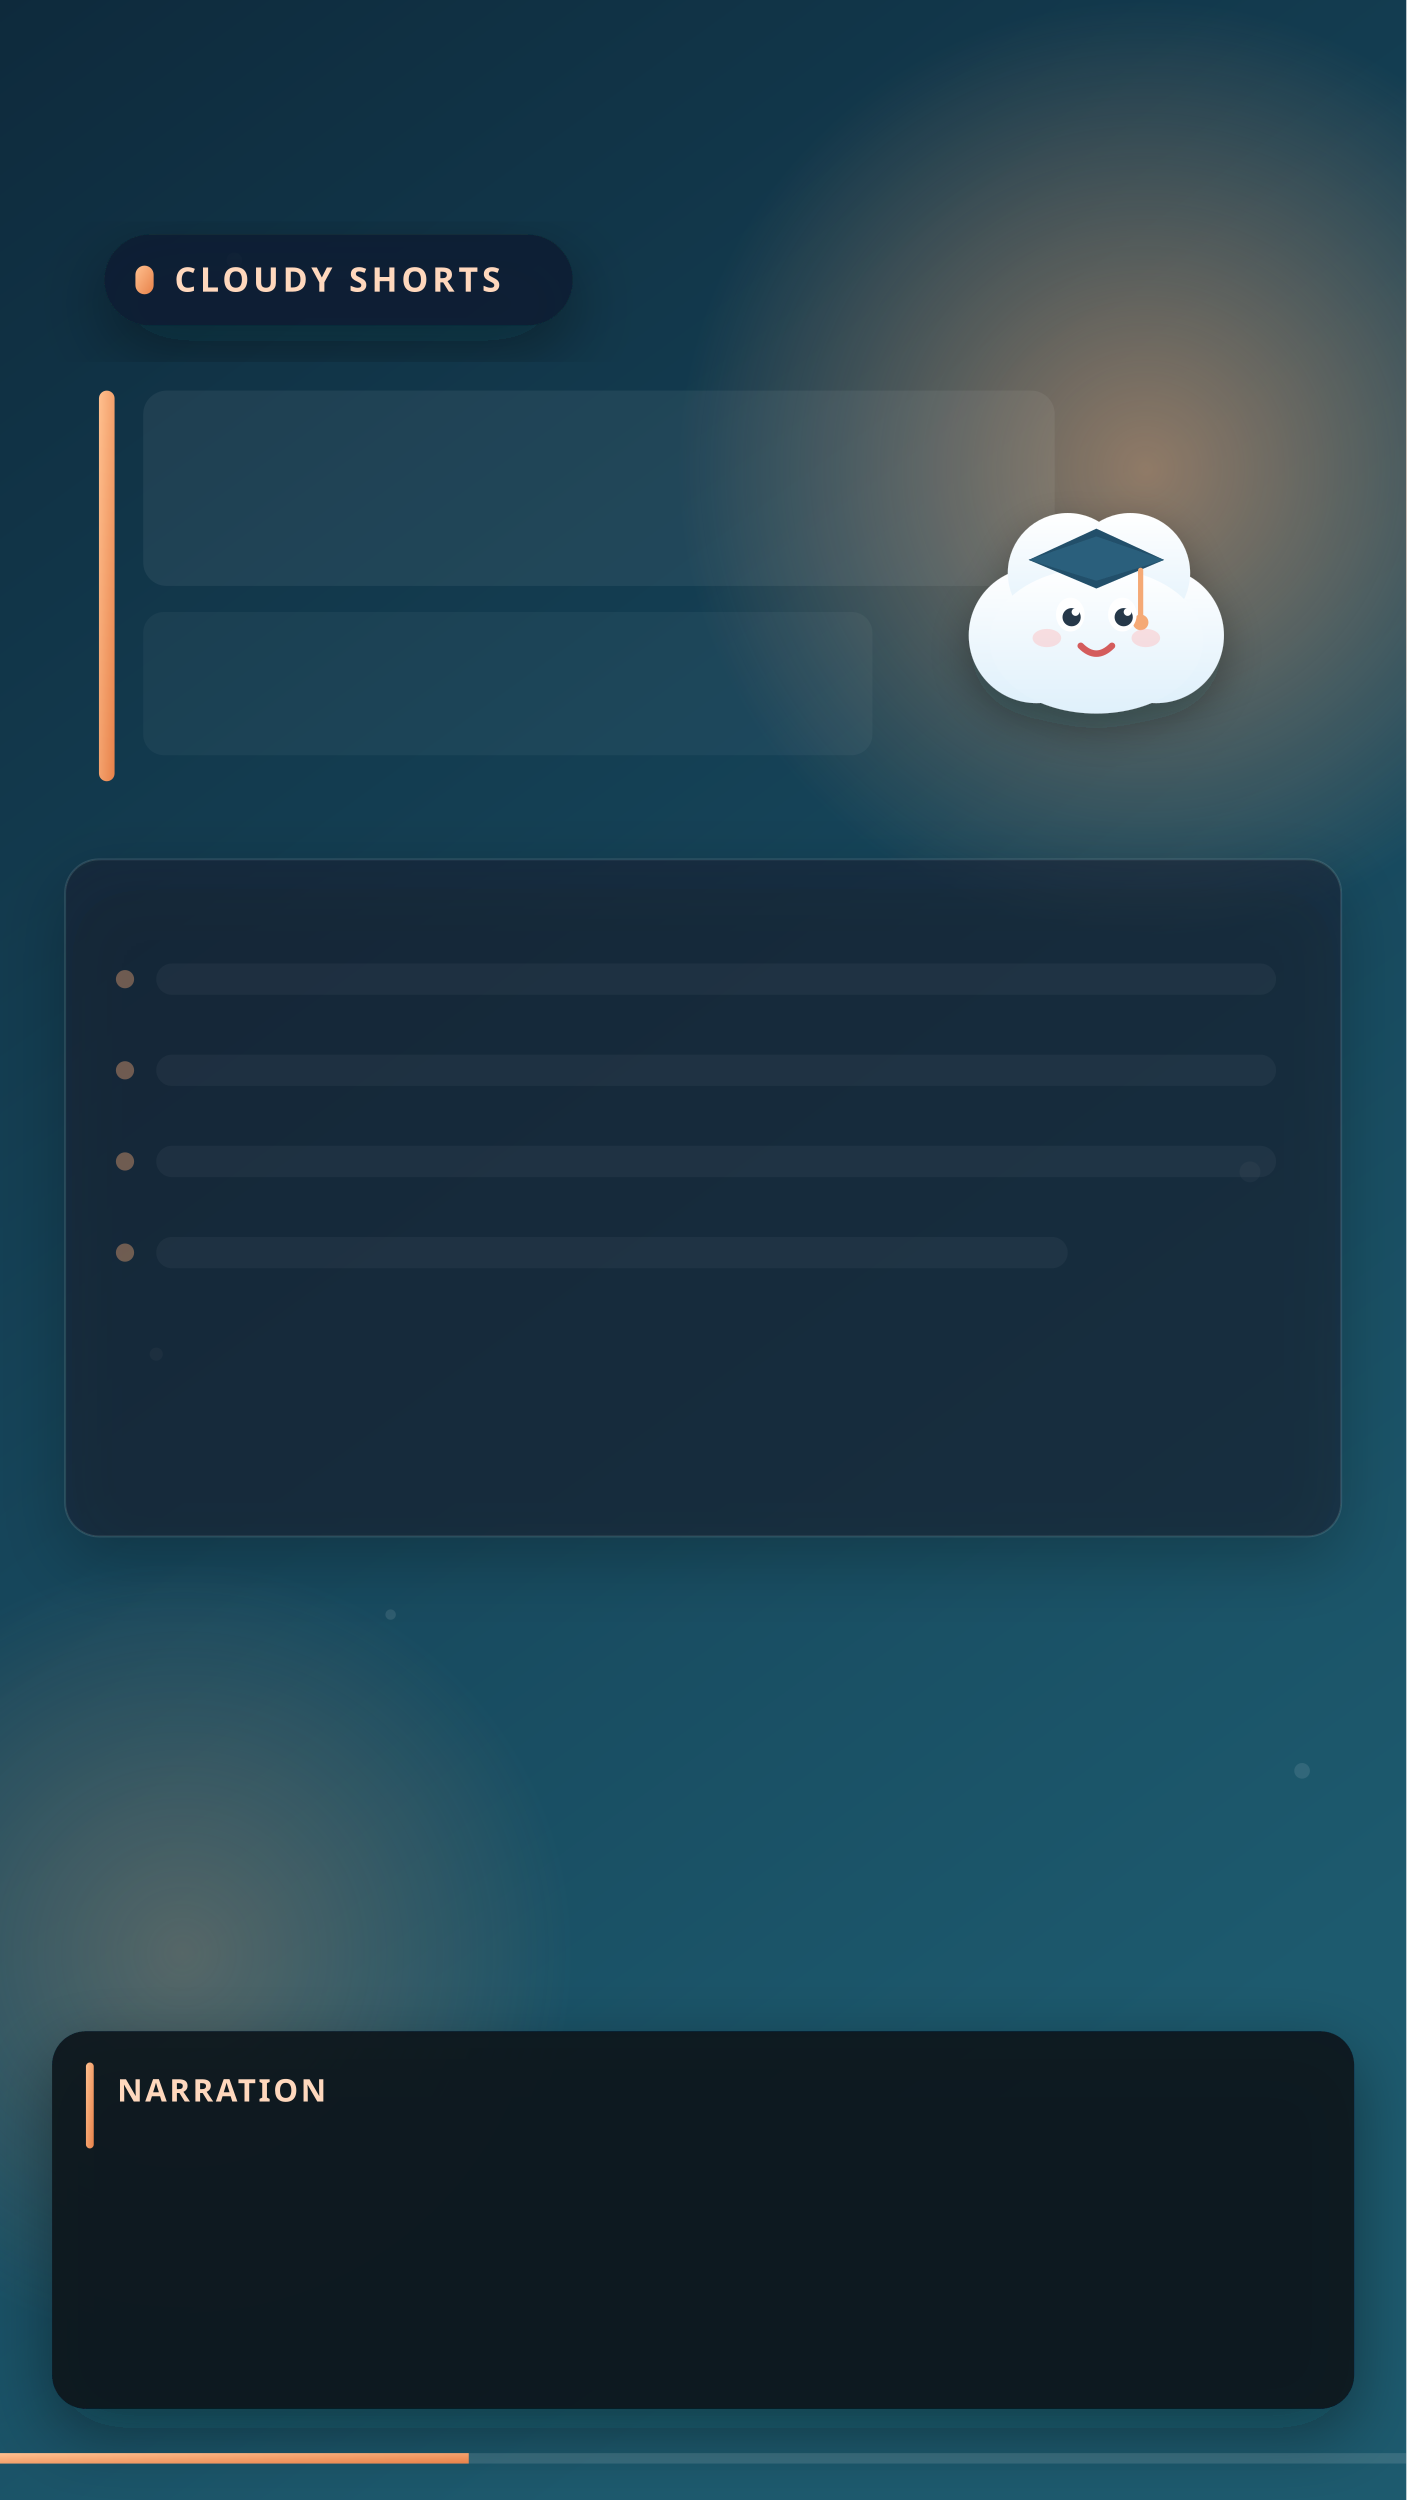
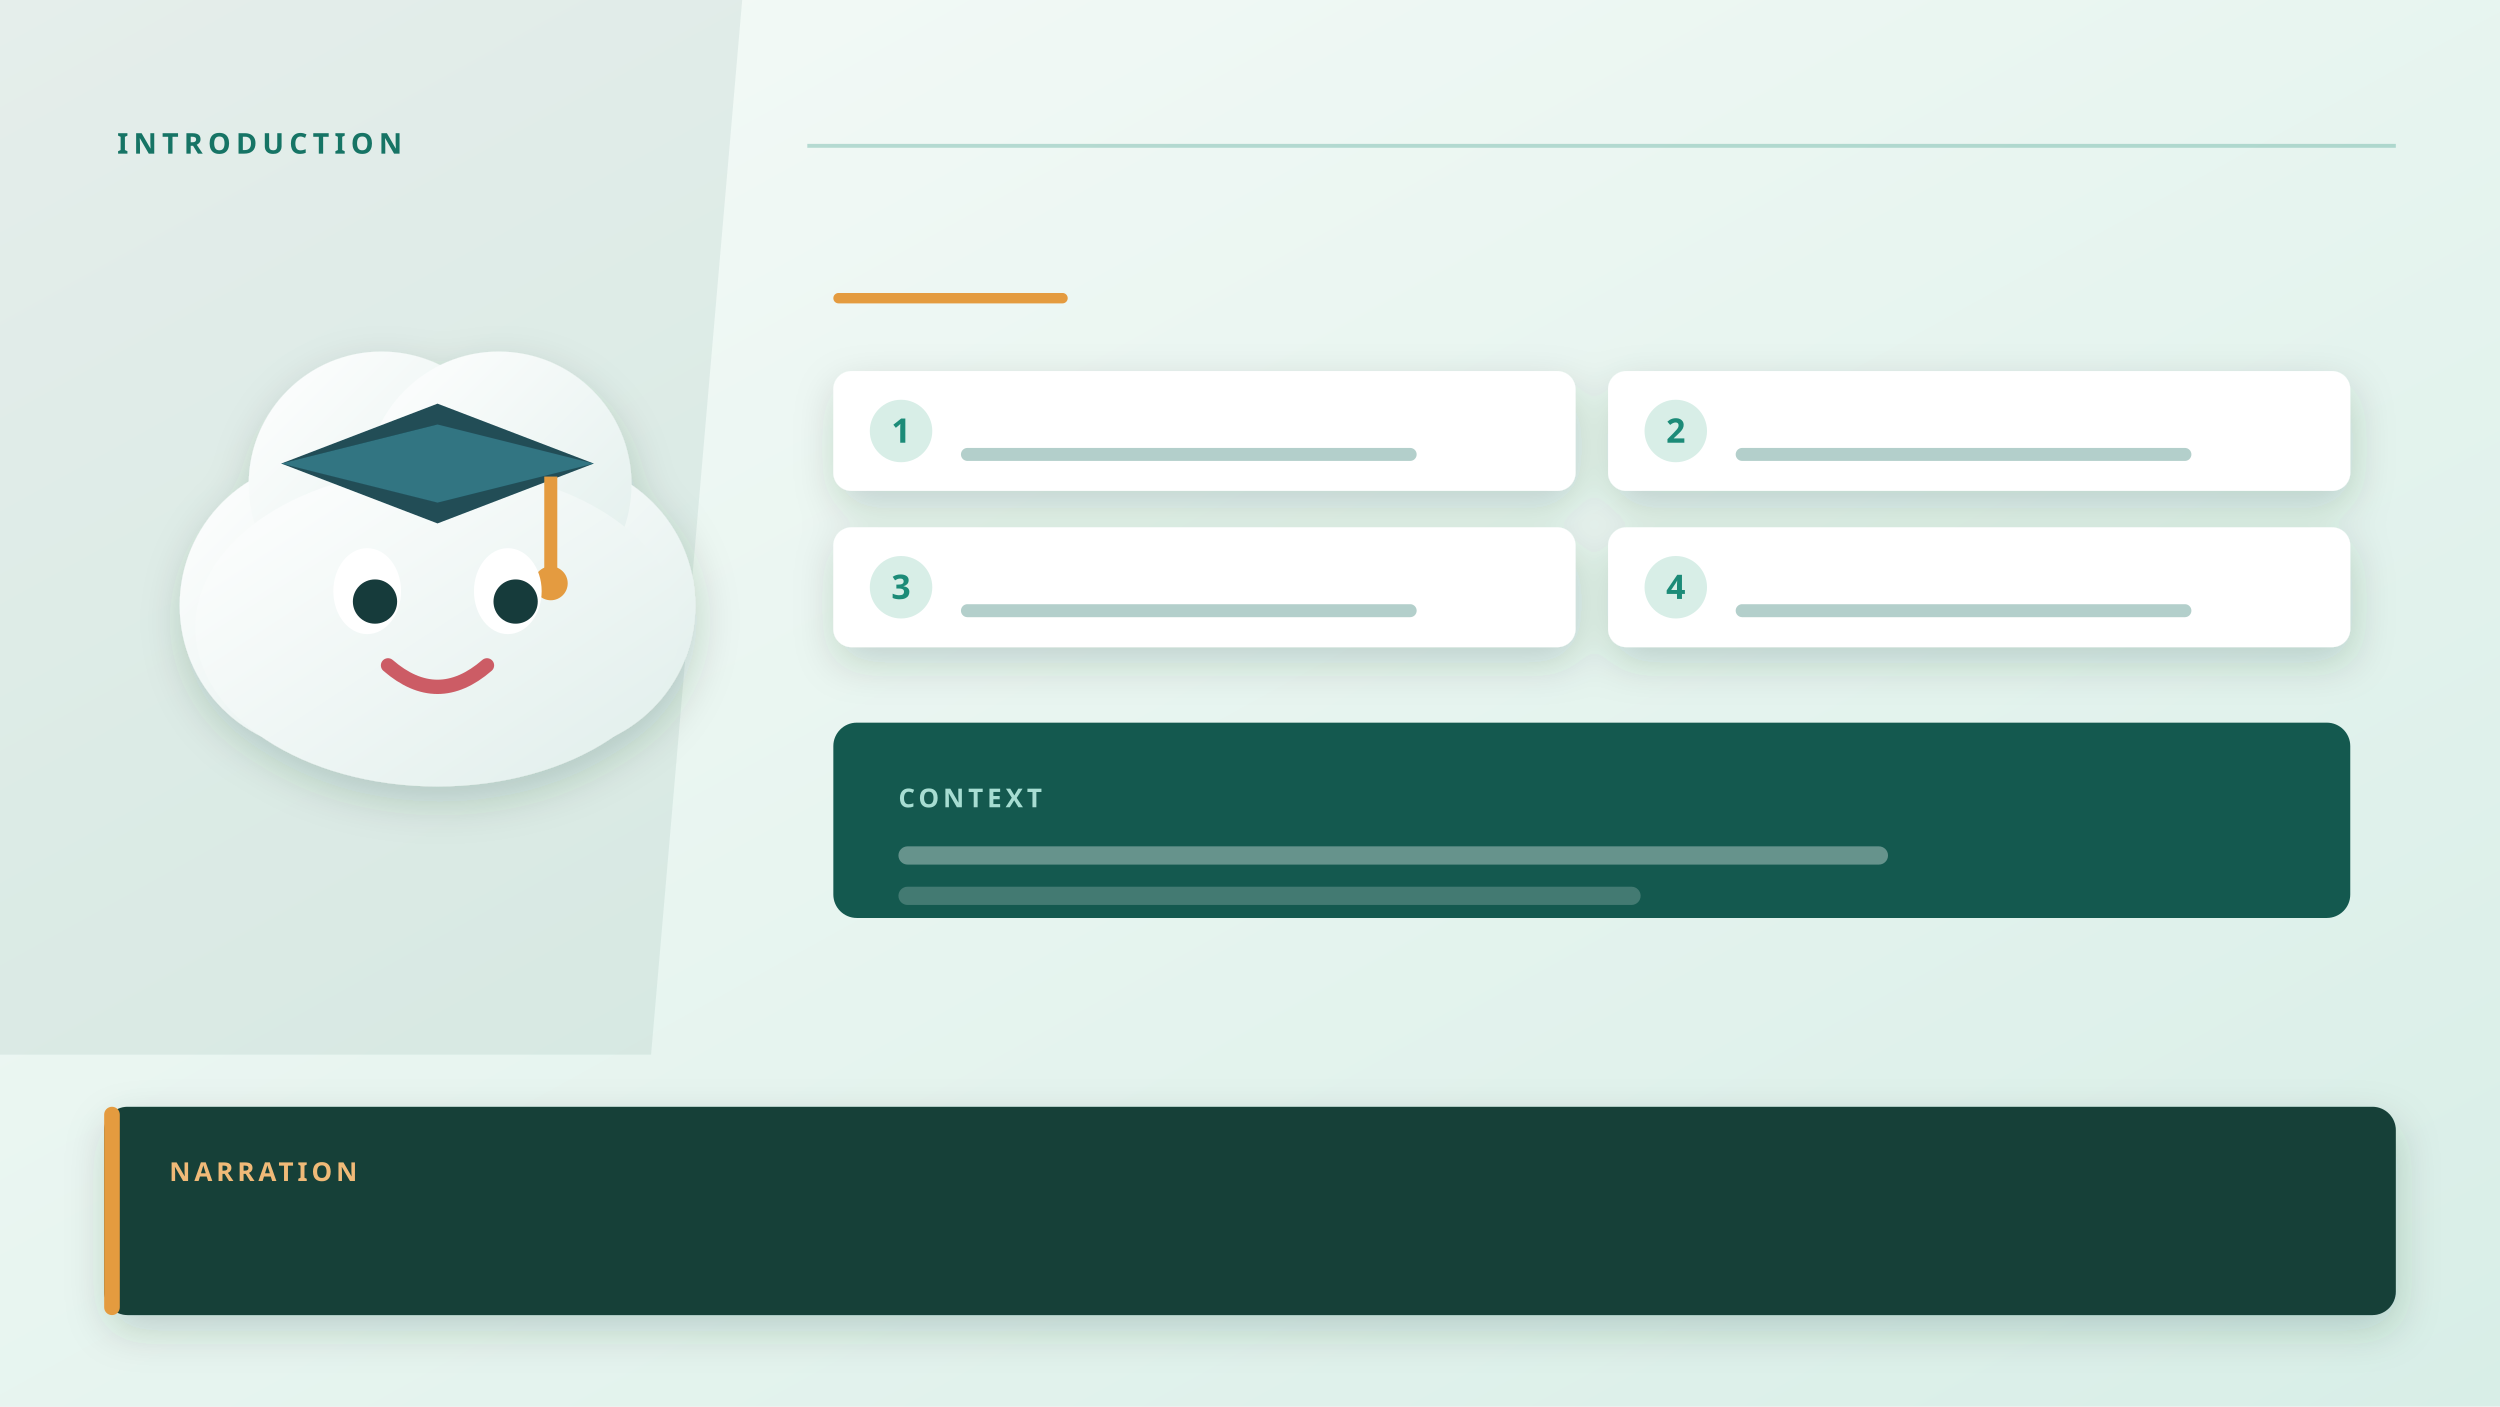
- <svg xmlns="http://www.w3.org/2000/svg" viewBox="0 0 1080 1920" width="1080" height="1920">
+ <svg xmlns="http://www.w3.org/2000/svg" viewBox="0 0 1920 1080" width="1920" height="1080">
  <defs>
-     <linearGradient id="bg" x1="0" y1="0" x2="0.4" y2="1">
-       <stop offset="0%" stop-color="#0e2a3c" />
-       <stop offset="55%" stop-color="#16465b" />
-       <stop offset="100%" stop-color="#1d5a6e" />
+     <linearGradient id="intro-bg" x2="1" y2="1">
+       <stop stop-color="#f6fbf8" />
+       <stop offset="1" stop-color="#d8eee7" />
    </linearGradient>
-     <radialGradient id="glow" cx="0.5" cy="0.5" r="0.5">
-       <stop offset="0%" stop-color="#f5a975" stop-opacity="0.55" />
-       <stop offset="100%" stop-color="#f5a975" stop-opacity="0" />
-     </radialGradient>
-     <linearGradient id="accent" x1="0" y1="0" x2="1" y2="1">
-       <stop offset="0%" stop-color="#ffc08f" />
-       <stop offset="100%" stop-color="#e8824a" />
+     <linearGradient id="intro-cloud" y2="1">
+       <stop stop-color="#fff" />
+       <stop offset="1" stop-color="#e0eeeb" />
    </linearGradient>
-     <linearGradient id="cloudFill" x1="0" y1="0" x2="0" y2="1">
-       <stop offset="0%" stop-color="#ffffff" />
-       <stop offset="100%" stop-color="#dff0fb" />
-     </linearGradient>
-     <filter id="soft" x="-40%" y="-40%" width="180%" height="180%">
-       <feDropShadow dx="0" dy="18" stdDeviation="26" flood-color="#04141d" flood-opacity="0.45" />
-     </filter>
-     <filter id="cloudShadow" x="-60%" y="-60%" width="220%" height="220%">
-       <feDropShadow dx="0" dy="12" stdDeviation="16" flood-color="#04141d" flood-opacity="0.35" />
+     <filter id="intro-shadow" x="-25%" y="-25%" width="150%" height="165%">
+       <feDropShadow dy="12" stdDeviation="16" flood-color="#183d35" flood-opacity="0.18" />
    </filter>
  </defs>
-   <rect width="1080" height="1920" fill="url(#bg)" />
-   <circle cx="880" cy="360" r="360" fill="url(#glow)" />
-   <circle cx="140" cy="1500" r="300" fill="url(#glow)" opacity="0.5" />
-   <g fill="#ffffff" opacity="0.10">
-     <circle cx="180" cy="200" r="6" />
-     <circle cx="960" cy="900" r="8" />
-     <circle cx="120" cy="1040" r="5" />
-     <circle cx="1000" cy="1360" r="6" />
-     <circle cx="300" cy="1240" r="4" />
+   <rect width="1920" height="1080" fill="url(#intro-bg)" />
+   <path d="M0 0H570L500 810H0Z" fill="#14594f" opacity="0.08" />
+   <path d="M620 112H1840" stroke="#1c8b78" stroke-width="3" opacity="0.28" />
+   <text x="90" y="118" fill="#167465" font-family="Segoe UI, sans-serif" font-size="22" font-weight="800" letter-spacing="4">INTRODUCTION</text>
+   <g filter="url(#intro-shadow)">
+     <circle cx="250" cy="465" r="112" fill="url(#intro-cloud)" />
+     <circle cx="422" cy="465" r="112" fill="url(#intro-cloud)" />
+     <circle cx="293" cy="372" r="102" fill="url(#intro-cloud)" />
+     <circle cx="383" cy="372" r="102" fill="url(#intro-cloud)" />
+     <ellipse cx="336" cy="482" rx="186" ry="122" fill="url(#intro-cloud)" />
+     <polygon points="216,356 336,310 456,356 336,402" fill="#214d57" />
+     <polygon points="216,356 336,326 456,356 336,386" fill="#307482" />
+     <path d="M423 366V438" stroke="#e49b3f" stroke-width="10" />
+     <circle cx="423" cy="448" r="13" fill="#e49b3f" />
+     <ellipse cx="282" cy="454" rx="26" ry="33" fill="#fff" />
+     <circle cx="288" cy="462" r="17" fill="#173a3b" />
+     <ellipse cx="390" cy="454" rx="26" ry="33" fill="#fff" />
+     <circle cx="396" cy="462" r="17" fill="#173a3b" />
+     <path d="M298 511Q336 544 374 511" fill="none" stroke="#cc5c65" stroke-width="11" stroke-linecap="round" />
  </g>
-   <g filter="url(#soft)">
-     <rect x="80" y="180" width="360" height="70" rx="35" fill="#0c2532" opacity="0.85" />
+   <rect x="640" y="225" width="180" height="8" rx="4" fill="#e49b3f" />
+   <g font-family="Segoe UI, sans-serif">
+     <g filter="url(#intro-shadow)">
+       <rect x="640" y="285" width="570" height="92" rx="14" fill="#fff" />
+       <rect x="1235" y="285" width="570" height="92" rx="14" fill="#fff" />
+       <rect x="640" y="405" width="570" height="92" rx="14" fill="#fff" />
+       <rect x="1235" y="405" width="570" height="92" rx="14" fill="#fff" />
+     </g>
+     <g fill="#1c8b78" font-size="26" font-weight="800">
+       <circle cx="692" cy="331" r="24" fill="#d8eee7" />
+       <text x="692" y="340" text-anchor="middle">1</text>
+       <circle cx="1287" cy="331" r="24" fill="#d8eee7" />
+       <text x="1287" y="340" text-anchor="middle">2</text>
+       <circle cx="692" cy="451" r="24" fill="#d8eee7" />
+       <text x="692" y="460" text-anchor="middle">3</text>
+       <circle cx="1287" cy="451" r="24" fill="#d8eee7" />
+       <text x="1287" y="460" text-anchor="middle">4</text>
+     </g>
+     <g fill="#68a097" opacity="0.5">
+       <rect x="738" y="344" width="350" height="10" rx="5" />
+       <rect x="1333" y="344" width="350" height="10" rx="5" />
+       <rect x="738" y="464" width="350" height="10" rx="5" />
+       <rect x="1333" y="464" width="350" height="10" rx="5" />
+     </g>
  </g>
-   <rect x="104" y="204" width="14" height="22" rx="7" fill="url(#accent)" />
-   <text x="134" y="224" fill="#ffd8bd" font-family="'Segoe UI', sans-serif" font-size="26" font-weight="800" letter-spacing="3">CLOUDY SHORTS</text>
-   <rect x="76" y="300" width="12" height="300" rx="6" fill="url(#accent)" />
-   <rect x="110" y="300" width="700" height="150" rx="18" fill="#ffffff" opacity="0.06" />
-   <rect x="110" y="470" width="560" height="110" rx="16" fill="#ffffff" opacity="0.04" />
-   <g transform="translate(842, 470)" filter="url(#cloudShadow)">
-     <g>
-       <circle cx="-46" cy="18" r="52" fill="url(#cloudFill)" />
-       <circle cx="46" cy="18" r="52" fill="url(#cloudFill)" />
-       <circle cx="-22" cy="-30" r="46" fill="url(#cloudFill)" />
-       <circle cx="26" cy="-30" r="46" fill="url(#cloudFill)" />
-       <ellipse cx="0" cy="22" rx="82" ry="56" fill="url(#cloudFill)" />
-     </g>
-     <polygon points="-52,-40 0,-64 52,-40 0,-18" fill="#22506a" />
-     <polygon points="-52,-40 0,-58 52,-40 0,-24" fill="#2c5f7c" />
-     <path d="M34,-32 L34,4" stroke="#f5a975" stroke-width="4" stroke-linecap="round" />
-     <circle cx="34" cy="8" r="6" fill="#f5a975" />
-     <ellipse cx="-20" cy="2" rx="11" ry="13" fill="#fff" />
-     <circle cx="-19" cy="4" r="7" fill="#25384a" />
-     <circle cx="-16" cy="0" r="3" fill="#fff" />
-     <ellipse cx="20" cy="2" rx="11" ry="13" fill="#fff" />
-     <circle cx="21" cy="4" r="7" fill="#25384a" />
-     <circle cx="24" cy="0" r="3" fill="#fff" />
-     <path d="M-12,26 Q0,38 12,26" fill="none" stroke="#d45b5b" stroke-width="5" stroke-linecap="round" />
-     <ellipse cx="-38" cy="20" rx="11" ry="7" fill="#ffb4b4" opacity="0.4" />
-     <ellipse cx="38" cy="20" rx="11" ry="7" fill="#ffb4b4" opacity="0.4" />
-   </g>
-   <g filter="url(#soft)">
-     <rect x="50" y="660" width="980" height="520" rx="26" fill="#0c2532" opacity="0.55" />
-   </g>
-   <rect x="50" y="660" width="980" height="520" rx="26" fill="none" stroke="#ffffff" stroke-opacity="0.12" stroke-width="1.5" />
-   <g opacity="0.4">
-     <circle cx="96" cy="752" r="7" fill="#f5a975" />
-     <rect x="120" y="740" width="860" height="24" rx="12" fill="#ffffff" opacity="0.10" />
-     <circle cx="96" cy="822" r="7" fill="#f5a975" />
-     <rect x="120" y="810" width="860" height="24" rx="12" fill="#ffffff" opacity="0.10" />
-     <circle cx="96" cy="892" r="7" fill="#f5a975" />
-     <rect x="120" y="880" width="860" height="24" rx="12" fill="#ffffff" opacity="0.10" />
-     <circle cx="96" cy="962" r="7" fill="#f5a975" />
-     <rect x="120" y="950" width="700" height="24" rx="12" fill="#ffffff" opacity="0.10" />
-   </g>
-   <g filter="url(#soft)">
-     <rect x="40" y="1560" width="1000" height="290" rx="26" fill="#061620" opacity="0.92" />
-   </g>
-   <rect x="66" y="1584" width="6" height="66" rx="3" fill="url(#accent)" />
-   <text x="90" y="1614" fill="#ffd8bd" font-family="'Segoe UI', sans-serif" font-size="24" font-weight="800" letter-spacing="2">NARRATION</text>
-   <rect x="0" y="1884" width="1080" height="8" fill="#ffffff" opacity="0.12" />
-   <rect x="0" y="1884" width="360" height="8" fill="url(#accent)" />
+   <rect x="640" y="555" width="1165" height="150" rx="18" fill="#14594f" />
+   <text x="690" y="620" fill="#a7ddd2" font-family="Segoe UI, sans-serif" font-size="20" font-weight="800" letter-spacing="3">CONTEXT</text>
+   <rect x="690" y="650" width="760" height="14" rx="7" fill="#fff" opacity="0.35" />
+   <rect x="690" y="681" width="570" height="14" rx="7" fill="#fff" opacity="0.2" />
+   <rect x="80" y="850" width="1760" height="160" rx="18" fill="#153f39" filter="url(#intro-shadow)" />
+   <rect x="80" y="850" width="12" height="160" rx="6" fill="#e49b3f" />
+   <text x="130" y="907" fill="#f0ba78" font-family="Segoe UI, sans-serif" font-size="20" font-weight="800" letter-spacing="3">NARRATION</text>
</svg>
